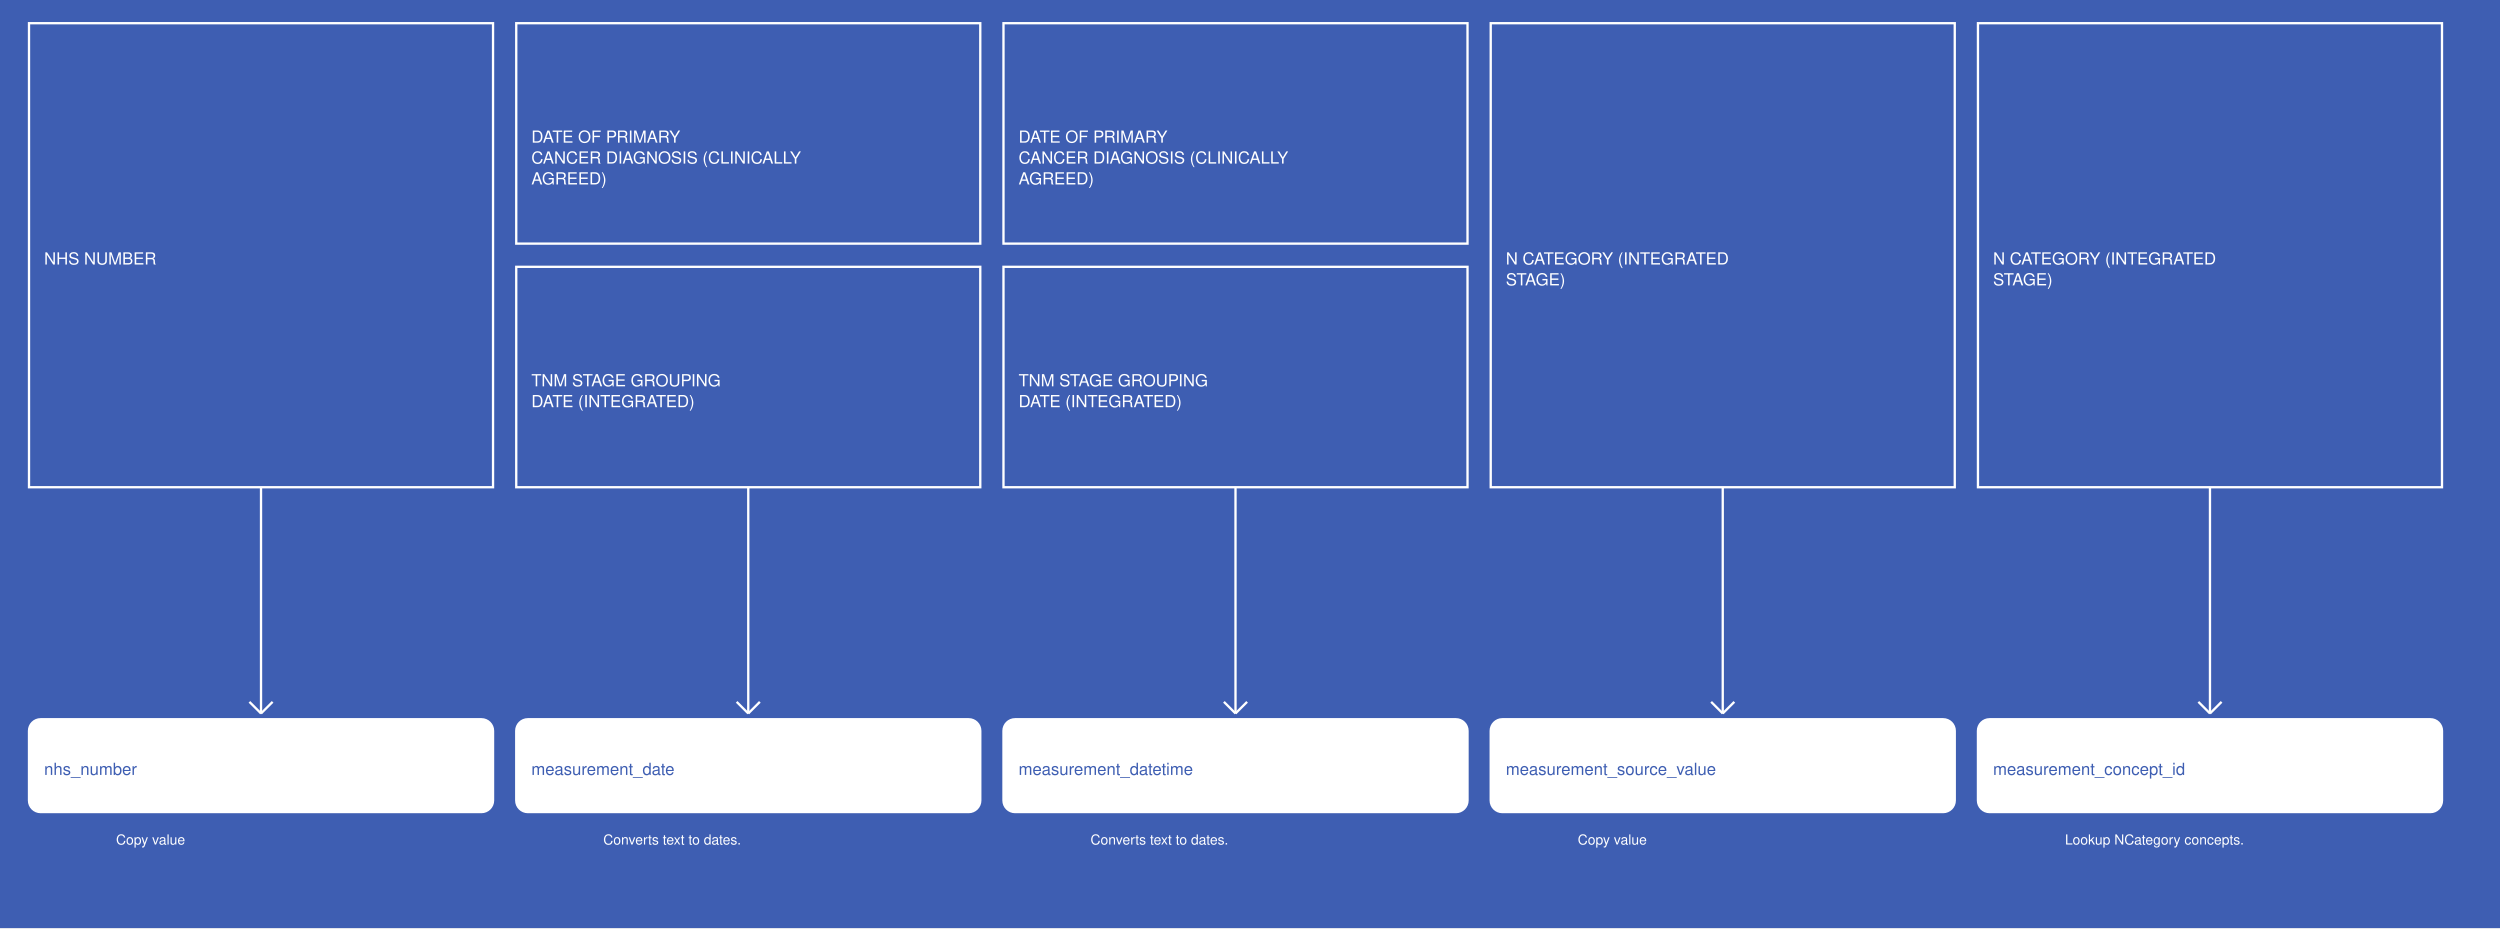
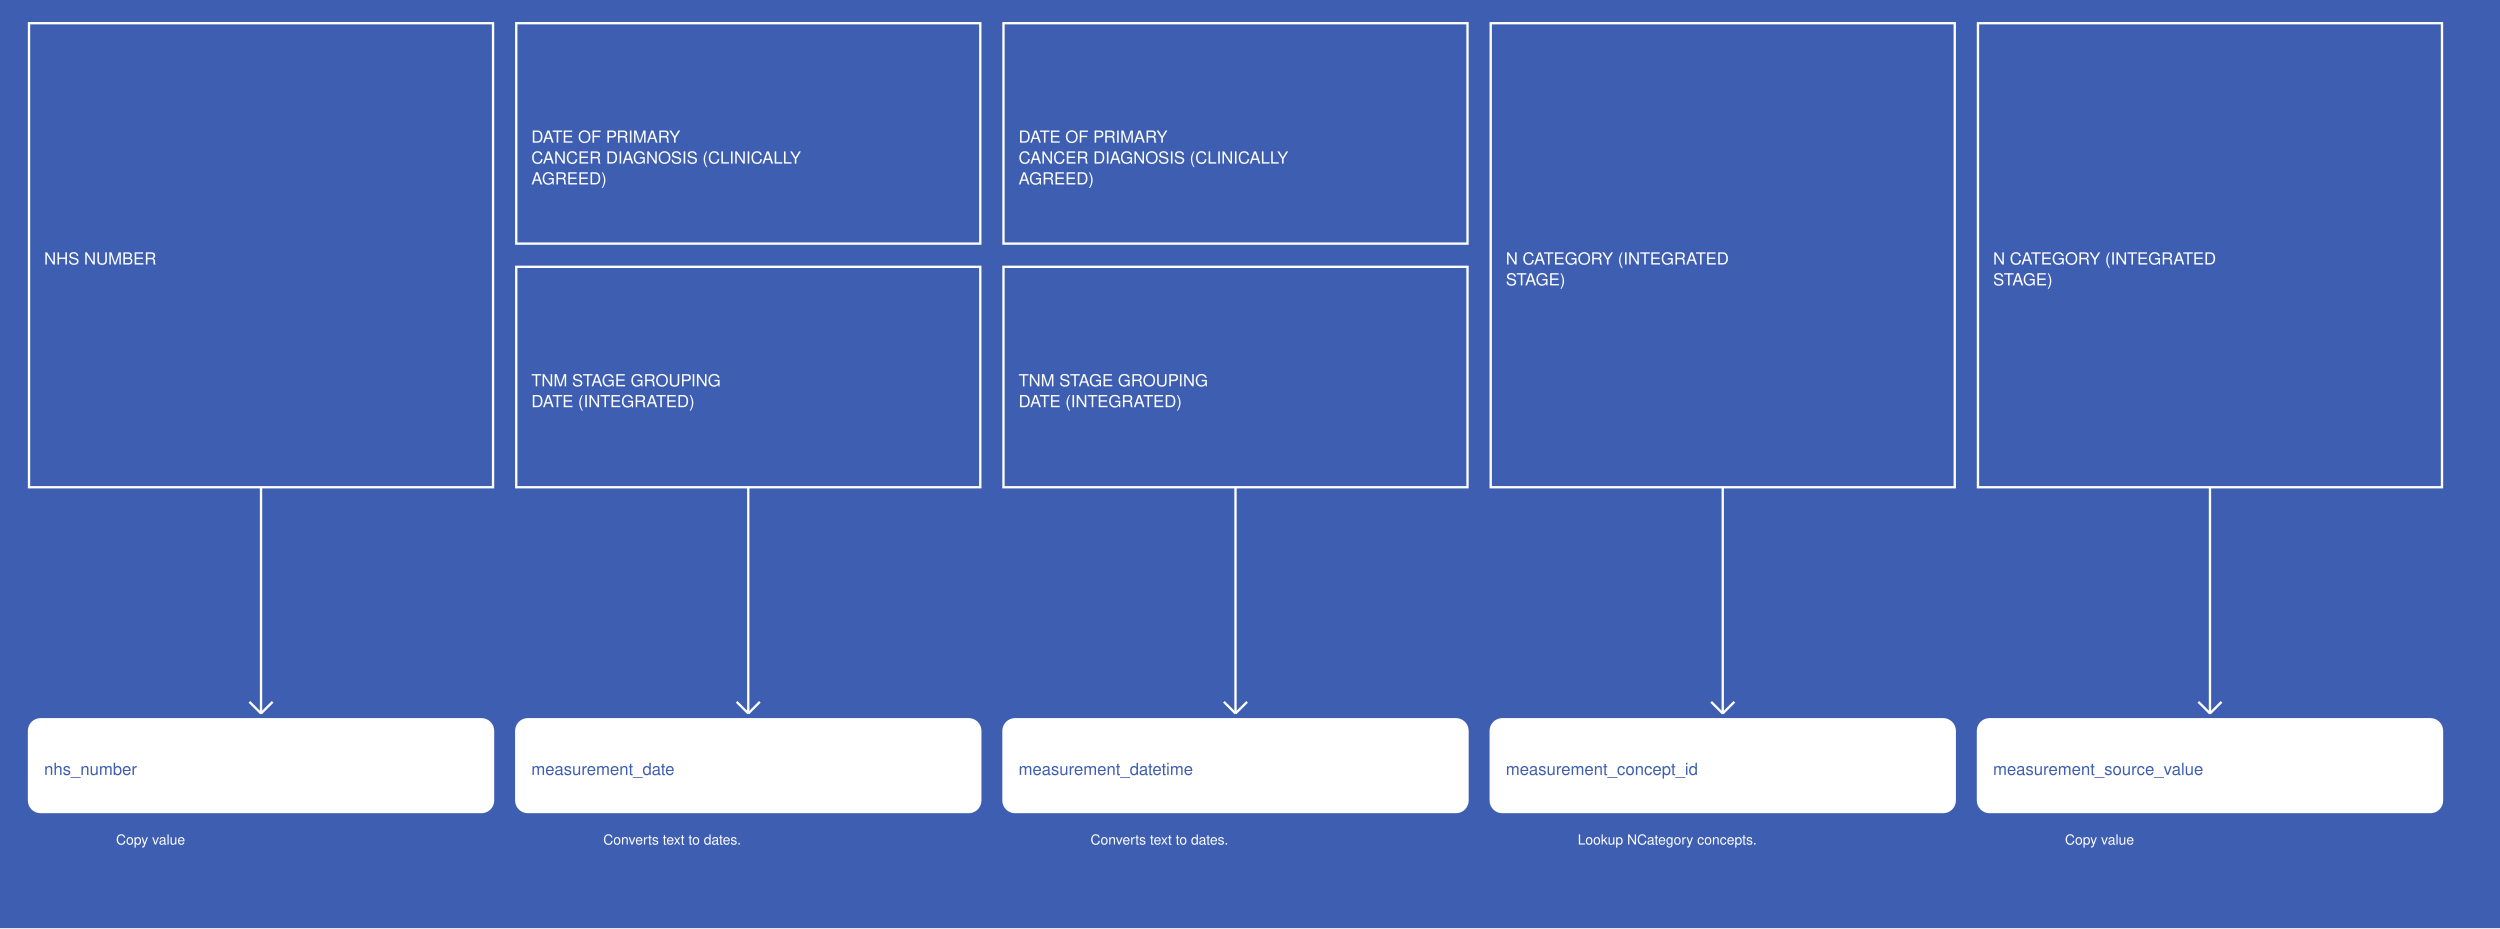
<svg xmlns="http://www.w3.org/2000/svg" width="2155" height="800">
  <rect width="100%" height="100%" fill="#3E5EB2" />
  <g>
    <rect x="25" y="20" width="400" height="400" fill="#3E5EB2" stroke="white" stroke-width="2" />
    <text x="38" y="228" fill="white" font-family="Helvetica" font-size="1.2em" text-anchor="start">NHS NUMBER</text>
  </g>
  <g>
    <line x1="225" y1="420" x2="225" y2="615" stroke="white" stroke-width="2" />
    <line x1="215" y1="605" x2="225" y2="615" stroke="white" stroke-width="2" />
    <line x1="235" y1="605" x2="225" y2="615" stroke="white" stroke-width="2" />
    <text x="100" y="728" fill="white" font-size="1em" font-family="Helvetica">Copy value</text>
  </g>
  <g>
    <rect x="25" y="620" width="400" height="80" fill="white" stroke="white" stroke-width="2" rx="10" />
    <text x="38" y="668" fill="#3E5EB2" font-family="Helvetica" font-size="1.2em" text-anchor="start">nhs_number</text>
  </g>
  <g>
    <rect x="445" y="20" width="400" height="190" fill="#3E5EB2" stroke="white" stroke-width="2" />
    <text x="458" y="123" fill="white" font-family="Helvetica" font-size="1.2em" text-anchor="start">DATE OF PRIMARY</text>
    <text x="458" y="141" fill="white" font-family="Helvetica" font-size="1.2em" text-anchor="start">CANCER DIAGNOSIS (CLINICALLY</text>
    <text x="458" y="159" fill="white" font-family="Helvetica" font-size="1.2em" text-anchor="start">AGREED)</text>
  </g>
  <g>
    <rect x="445" y="230" width="400" height="190" fill="#3E5EB2" stroke="white" stroke-width="2" />
    <text x="458" y="333" fill="white" font-family="Helvetica" font-size="1.2em" text-anchor="start">TNM STAGE GROUPING</text>
    <text x="458" y="351" fill="white" font-family="Helvetica" font-size="1.2em" text-anchor="start">DATE (INTEGRATED)</text>
  </g>
  <g>
    <line x1="645" y1="420" x2="645" y2="615" stroke="white" stroke-width="2" />
    <line x1="635" y1="605" x2="645" y2="615" stroke="white" stroke-width="2" />
    <line x1="655" y1="605" x2="645" y2="615" stroke="white" stroke-width="2" />
    <text x="520" y="728" fill="white" font-size="1em" font-family="Helvetica">Converts text to dates.</text>
  </g>
  <g>
    <rect x="445" y="620" width="400" height="80" fill="white" stroke="white" stroke-width="2" rx="10" />
    <text x="458" y="668" fill="#3E5EB2" font-family="Helvetica" font-size="1.2em" text-anchor="start">measurement_date</text>
  </g>
  <g>
    <rect x="865" y="20" width="400" height="190" fill="#3E5EB2" stroke="white" stroke-width="2" />
    <text x="878" y="123" fill="white" font-family="Helvetica" font-size="1.2em" text-anchor="start">DATE OF PRIMARY</text>
    <text x="878" y="141" fill="white" font-family="Helvetica" font-size="1.2em" text-anchor="start">CANCER DIAGNOSIS (CLINICALLY</text>
    <text x="878" y="159" fill="white" font-family="Helvetica" font-size="1.2em" text-anchor="start">AGREED)</text>
  </g>
  <g>
    <rect x="865" y="230" width="400" height="190" fill="#3E5EB2" stroke="white" stroke-width="2" />
    <text x="878" y="333" fill="white" font-family="Helvetica" font-size="1.2em" text-anchor="start">TNM STAGE GROUPING</text>
    <text x="878" y="351" fill="white" font-family="Helvetica" font-size="1.2em" text-anchor="start">DATE (INTEGRATED)</text>
  </g>
  <g>
    <line x1="1065" y1="420" x2="1065" y2="615" stroke="white" stroke-width="2" />
    <line x1="1055" y1="605" x2="1065" y2="615" stroke="white" stroke-width="2" />
    <line x1="1075" y1="605" x2="1065" y2="615" stroke="white" stroke-width="2" />
    <text x="940" y="728" fill="white" font-size="1em" font-family="Helvetica">Converts text to dates.</text>
  </g>
  <g>
    <rect x="865" y="620" width="400" height="80" fill="white" stroke="white" stroke-width="2" rx="10" />
    <text x="878" y="668" fill="#3E5EB2" font-family="Helvetica" font-size="1.2em" text-anchor="start">measurement_datetime</text>
  </g>
  <g>
    <rect x="1285" y="20" width="400" height="400" fill="#3E5EB2" stroke="white" stroke-width="2" />
    <text x="1298" y="228" fill="white" font-family="Helvetica" font-size="1.2em" text-anchor="start">N CATEGORY (INTEGRATED</text>
    <text x="1298" y="246" fill="white" font-family="Helvetica" font-size="1.2em" text-anchor="start">STAGE)</text>
  </g>
  <g>
    <line x1="1485" y1="420" x2="1485" y2="615" stroke="white" stroke-width="2" />
    <line x1="1475" y1="605" x2="1485" y2="615" stroke="white" stroke-width="2" />
    <line x1="1495" y1="605" x2="1485" y2="615" stroke="white" stroke-width="2" />
-     <text x="1360" y="728" fill="white" font-size="1em" font-family="Helvetica">Copy value</text>
+     <text x="1360" y="728" fill="white" font-size="1em" font-family="Helvetica">Lookup NCategory concepts.</text>
  </g>
  <g>
    <rect x="1285" y="620" width="400" height="80" fill="white" stroke="white" stroke-width="2" rx="10" />
-     <text x="1298" y="668" fill="#3E5EB2" font-family="Helvetica" font-size="1.2em" text-anchor="start">measurement_source_value</text>
+     <text x="1298" y="668" fill="#3E5EB2" font-family="Helvetica" font-size="1.2em" text-anchor="start">measurement_concept_id</text>
  </g>
  <g>
    <rect x="1705" y="20" width="400" height="400" fill="#3E5EB2" stroke="white" stroke-width="2" />
    <text x="1718" y="228" fill="white" font-family="Helvetica" font-size="1.2em" text-anchor="start">N CATEGORY (INTEGRATED</text>
    <text x="1718" y="246" fill="white" font-family="Helvetica" font-size="1.2em" text-anchor="start">STAGE)</text>
  </g>
  <g>
    <line x1="1905" y1="420" x2="1905" y2="615" stroke="white" stroke-width="2" />
    <line x1="1895" y1="605" x2="1905" y2="615" stroke="white" stroke-width="2" />
    <line x1="1915" y1="605" x2="1905" y2="615" stroke="white" stroke-width="2" />
-     <text x="1780" y="728" fill="white" font-size="1em" font-family="Helvetica">Lookup NCategory concepts.</text>
+     <text x="1780" y="728" fill="white" font-size="1em" font-family="Helvetica">Copy value</text>
  </g>
  <g>
    <rect x="1705" y="620" width="400" height="80" fill="white" stroke="white" stroke-width="2" rx="10" />
-     <text x="1718" y="668" fill="#3E5EB2" font-family="Helvetica" font-size="1.2em" text-anchor="start">measurement_concept_id</text>
+     <text x="1718" y="668" fill="#3E5EB2" font-family="Helvetica" font-size="1.2em" text-anchor="start">measurement_source_value</text>
  </g>
</svg>
